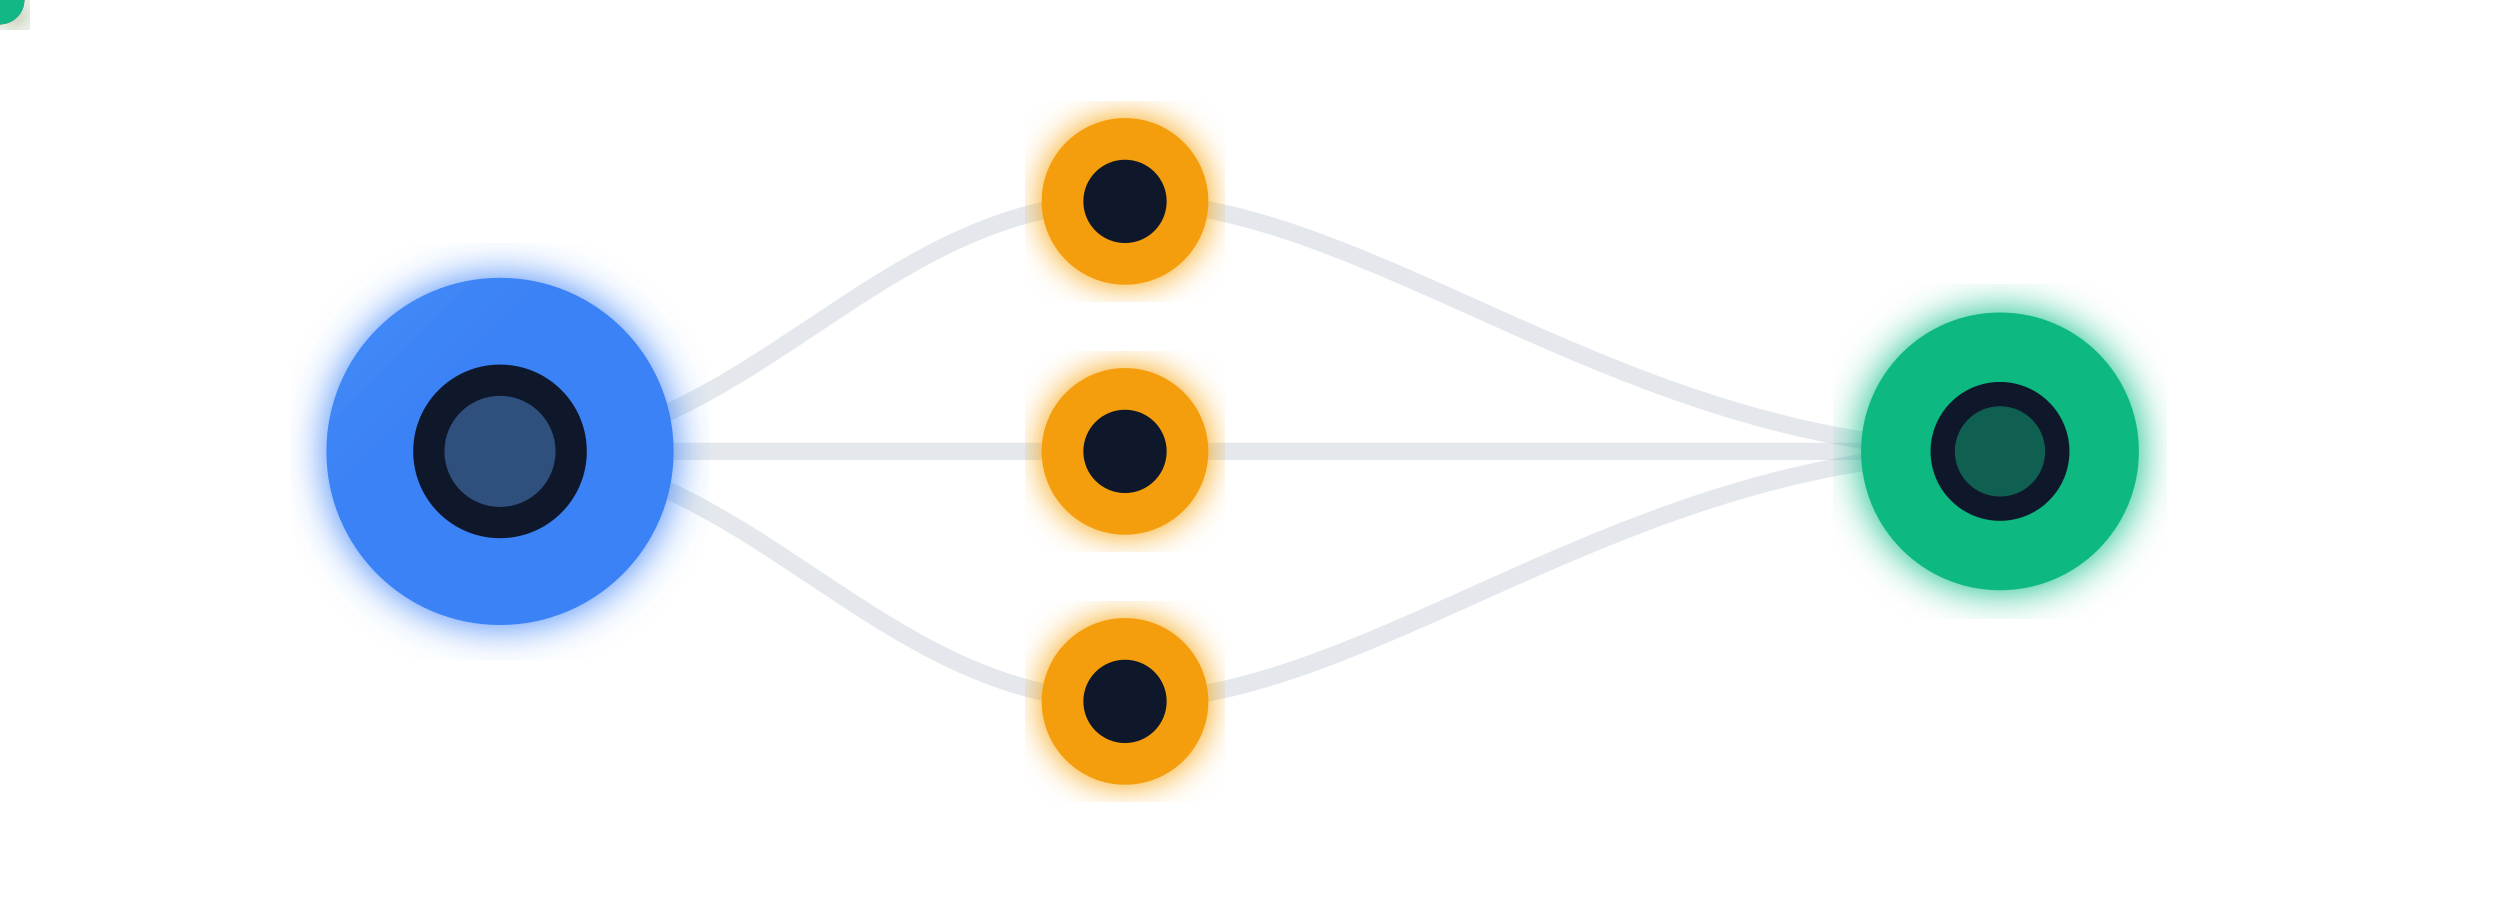
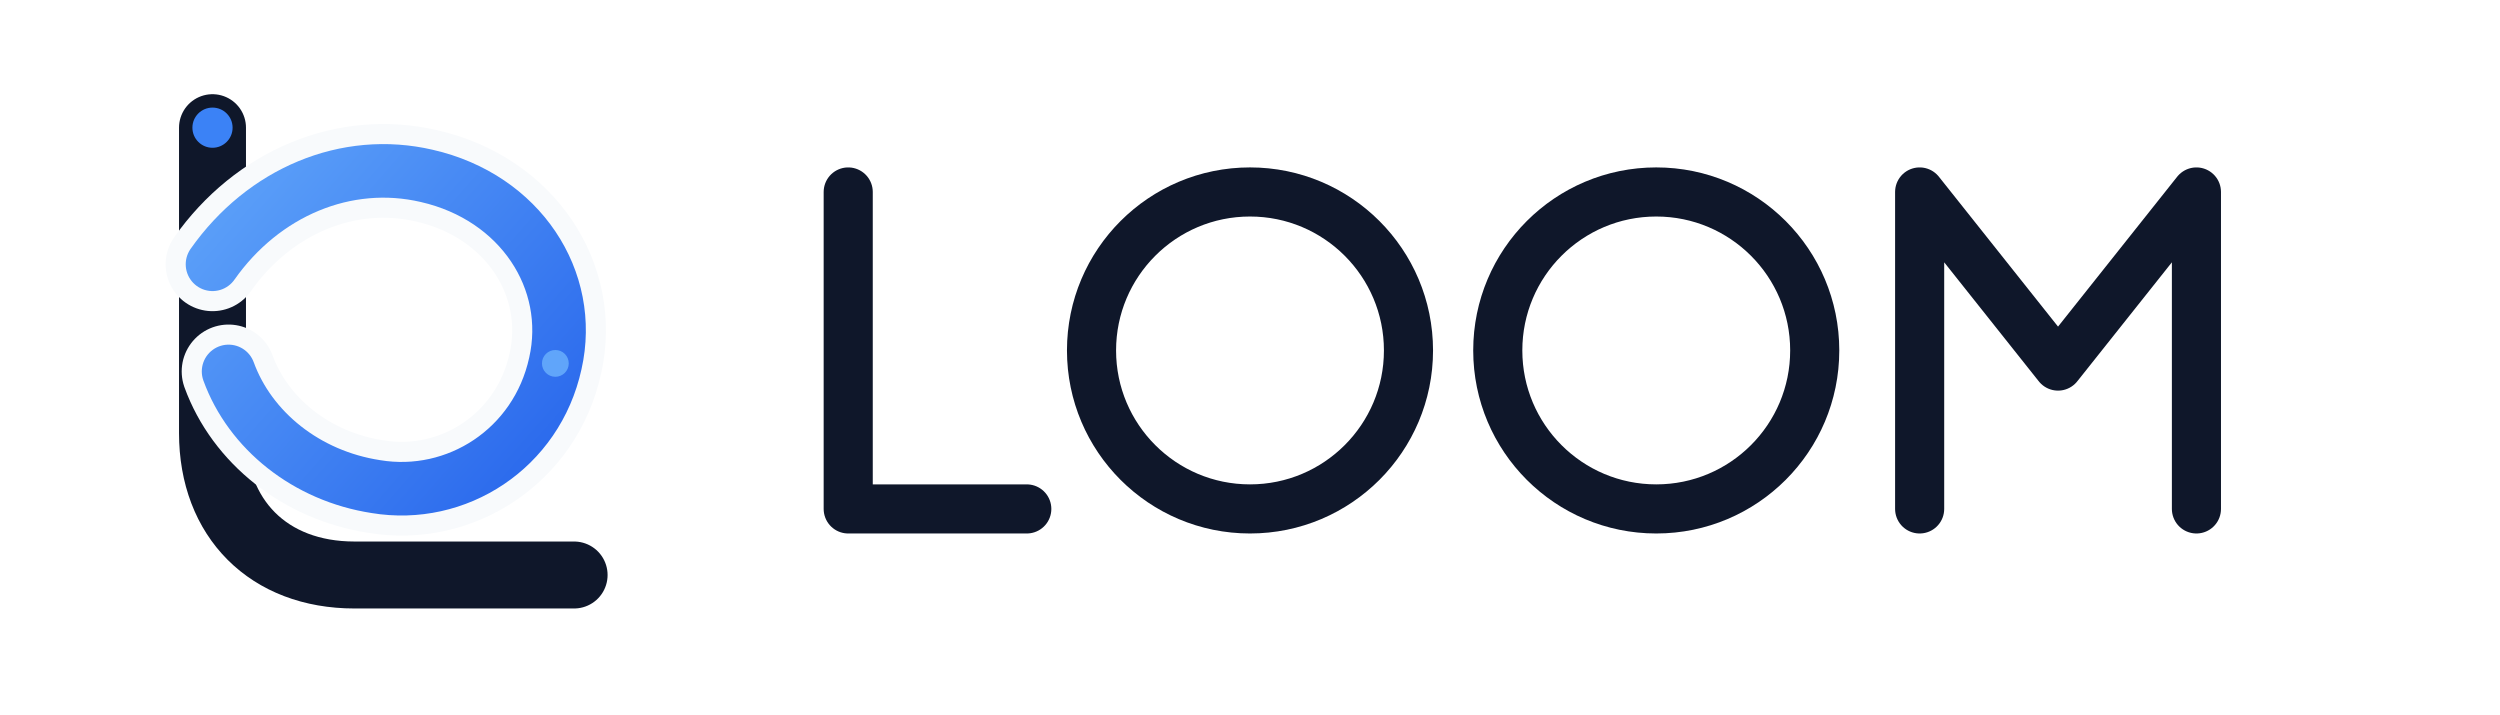
- <svg xmlns="http://www.w3.org/2000/svg" width="360" height="130" viewBox="0 0 360 130" fill="none">
+ <svg xmlns="http://www.w3.org/2000/svg" width="560" height="160" viewBox="0 0 560 160" fill="none">
  <defs>
-     <linearGradient id="hero-blue" x1="0" y1="0" x2="60" y2="60" gradientUnits="userSpaceOnUse">
-       <stop offset="0%" stop-color="#60A5FA" />
-       <stop offset="100%" stop-color="#3B82F6" />
+     <linearGradient id="hero-orbit" x1="112" y1="112" x2="402" y2="366" gradientUnits="userSpaceOnUse">
+       <stop stop-color="#60A5FA" />
+       <stop offset="1" stop-color="#2563EB" />
    </linearGradient>
-     <linearGradient id="hero-orange" x1="0" y1="0" x2="30" y2="30" gradientUnits="userSpaceOnUse">
-       <stop offset="0%" stop-color="#FCD34D" />
-       <stop offset="100%" stop-color="#F59E0B" />
-     </linearGradient>
-     <linearGradient id="hero-green" x1="0" y1="0" x2="50" y2="50" gradientUnits="userSpaceOnUse">
-       <stop offset="0%" stop-color="#34D399" />
-       <stop offset="100%" stop-color="#10B981" />
-     </linearGradient>
-     <filter id="glow-blue">
-       <feGaussianBlur stdDeviation="3" result="coloredBlur" />
+     <filter id="signal-glow" x="-200%" y="-200%" width="500%" height="500%">
+       <feGaussianBlur stdDeviation="2" result="blur" />
      <feMerge>
-         <feMergeNode in="coloredBlur" />
+         <feMergeNode in="blur" />
        <feMergeNode in="SourceGraphic" />
      </feMerge>
    </filter>
-     <filter id="glow-orange">
-       <feGaussianBlur stdDeviation="2.5" result="coloredBlur" />
-       <feMerge>
-         <feMergeNode in="coloredBlur" />
-         <feMergeNode in="SourceGraphic" />
-       </feMerge>
-     </filter>
-     <filter id="glow-green">
-       <feGaussianBlur stdDeviation="3" result="coloredBlur" />
-       <feMerge>
-         <feMergeNode in="coloredBlur" />
-         <feMergeNode in="SourceGraphic" />
-       </feMerge>
-     </filter>
+     <style>
+       .mark-frame, .wordmark { stroke: #0F172A; }
+       .mark-gap { stroke: #F8FAFC; }
+       @media (prefers-color-scheme: dark) {
+         .mark-frame, .wordmark { stroke: #F8FAFC; }
+         .mark-gap { stroke: #0F172A; }
+       }
+       @media (prefers-reduced-motion: reduce) {
+         .flow-signal { display: none; }
+       }
+     </style>
  </defs>
-   <path d="M 72 65 C 108 65, 126 29, 162 29" stroke="#94A3B8" stroke-width="2.5" stroke-linecap="round" fill="none" opacity="0.25" />
-   <path d="M 72 65 L 162 65" stroke="#94A3B8" stroke-width="2.5" stroke-linecap="round" fill="none" opacity="0.25" />
-   <path d="M 72 65 C 108 65, 126 101, 162 101" stroke="#94A3B8" stroke-width="2.5" stroke-linecap="round" fill="none" opacity="0.25" />
-   <path d="M 162 29 C 198 29, 234 65, 288 65" stroke="#94A3B8" stroke-width="2.5" stroke-linecap="round" fill="none" opacity="0.25" />
-   <path d="M 162 65 L 288 65" stroke="#94A3B8" stroke-width="2.5" stroke-linecap="round" fill="none" opacity="0.25" />
-   <path d="M 162 101 C 198 101, 234 65, 288 65" stroke="#94A3B8" stroke-width="2.5" stroke-linecap="round" fill="none" opacity="0.25" />
-   <circle r="3.5" fill="#60A5FA" opacity="0.95" filter="url(#glow-blue)">
-     <animateMotion dur="2.4s" repeatCount="indefinite" path="M 72 65 C 108 65, 126 29, 162 29" />
-     <animate attributeName="opacity" values="0;0.95;0.95;0" dur="2.4s" repeatCount="indefinite" />
-   </circle>
-   <circle r="3.5" fill="#F59E0B" opacity="0.95" filter="url(#glow-orange)">
-     <animateMotion dur="2.4s" repeatCount="indefinite" path="M 162 29 C 198 29, 234 65, 288 65" begin="1.2s" />
-     <animate attributeName="opacity" values="0;0.95;0.95;0" dur="2.4s" repeatCount="indefinite" begin="1.2s" />
-   </circle>
-   <circle r="3.5" fill="#60A5FA" opacity="0.95" filter="url(#glow-blue)">
-     <animateMotion dur="2s" repeatCount="indefinite" path="M 72 65 L 162 65" />
-     <animate attributeName="opacity" values="0;0.95;0.95;0" dur="2s" repeatCount="indefinite" />
-   </circle>
-   <circle r="3.5" fill="#F59E0B" opacity="0.95" filter="url(#glow-orange)">
-     <animateMotion dur="2s" repeatCount="indefinite" path="M 162 65 L 288 65" begin="1s" />
-     <animate attributeName="opacity" values="0;0.95;0.95;0" dur="2s" repeatCount="indefinite" begin="1s" />
-   </circle>
-   <circle r="3.5" fill="#60A5FA" opacity="0.95" filter="url(#glow-blue)">
-     <animateMotion dur="2.8s" repeatCount="indefinite" path="M 72 65 C 108 65, 126 101, 162 101" begin="0.4s" />
-     <animate attributeName="opacity" values="0;0.95;0.95;0" dur="2.8s" repeatCount="indefinite" begin="0.4s" />
-   </circle>
-   <circle r="3.5" fill="#10B981" opacity="0.95" filter="url(#glow-green)">
-     <animateMotion dur="2.8s" repeatCount="indefinite" path="M 162 101 C 198 101, 234 65, 288 65" begin="1.8s" />
-     <animate attributeName="opacity" values="0;0.95;0.95;0" dur="2.8s" repeatCount="indefinite" begin="1.8s" />
-   </circle>
-   <circle cx="72" cy="65" r="25" fill="url(#hero-blue)" filter="url(#glow-blue)">
-     <animate attributeName="r" values="25;27;25" dur="3s" repeatCount="indefinite" />
-   </circle>
-   <circle cx="72" cy="65" r="12.5" fill="#0f172a" />
-   <circle cx="72" cy="65" r="8" fill="#60A5FA" opacity="0.4">
-     <animate attributeName="opacity" values="0.2;0.6;0.2" dur="3s" repeatCount="indefinite" />
-   </circle>
-   <circle cx="162" cy="29" r="12" fill="url(#hero-orange)" filter="url(#glow-orange)" />
-   <circle cx="162" cy="29" r="6" fill="#0f172a" />
-   <circle cx="162" cy="65" r="12" fill="url(#hero-orange)" filter="url(#glow-orange)" />
-   <circle cx="162" cy="65" r="6" fill="#0f172a" />
-   <circle cx="162" cy="101" r="12" fill="url(#hero-orange)" filter="url(#glow-orange)" />
-   <circle cx="162" cy="101" r="6" fill="#0f172a" />
-   <circle cx="288" cy="65" r="20" fill="url(#hero-green)" filter="url(#glow-green)">
-     <animate attributeName="r" values="20;22;20" dur="3s" repeatCount="indefinite" begin="1.5s" />
-   </circle>
-   <circle cx="288" cy="65" r="10" fill="#0f172a" />
-   <circle cx="288" cy="65" r="6.5" fill="#10B981" opacity="0.45">
-     <animate attributeName="opacity" values="0.25;0.65;0.25" dur="3s" repeatCount="indefinite" begin="1.5s" />
-   </circle>
+   <g transform="translate(8 4) scale(.30)">
+     <path class="mark-frame" d="M132 82V310C132 374 174 416 238 416H402" stroke-width="50" stroke-linecap="round" stroke-linejoin="round" />
+     <path class="mark-gap" d="M132 184C170 130 232 104 292 118C362 134 402 196 388 258C374 322 314 360 254 350C202 342 160 308 144 264" stroke-width="70" stroke-linecap="round" />
+     <path id="orbit-path" d="M132 184C170 130 232 104 292 118C362 134 402 196 388 258C374 322 314 360 254 350C202 342 160 308 144 264" stroke="url(#hero-orbit)" stroke-width="40" stroke-linecap="round" />
+     <circle cx="132" cy="82" r="15" fill="#3B82F6" />
+     <circle cx="388" cy="258" r="10" fill="#60A5FA" />
+     <circle class="flow-signal" r="8" fill="#DBEAFE" opacity="0" filter="url(#signal-glow)">
+       <animateMotion dur="4s" repeatCount="indefinite">
+         <mpath href="#orbit-path" />
+       </animateMotion>
+       <animate attributeName="opacity" values="0;1;1;0" dur="4s" repeatCount="indefinite" />
+     </circle>
+   </g>
+   <g class="wordmark" stroke-width="11" stroke-linecap="round" stroke-linejoin="round">
+     <path d="M190 43V114H230" />
+     <circle cx="280" cy="78.5" r="35.5" />
+     <circle cx="371" cy="78.5" r="35.5" />
+     <path d="M430 114V43L461 82L492 43V114" />
+   </g>
</svg>
